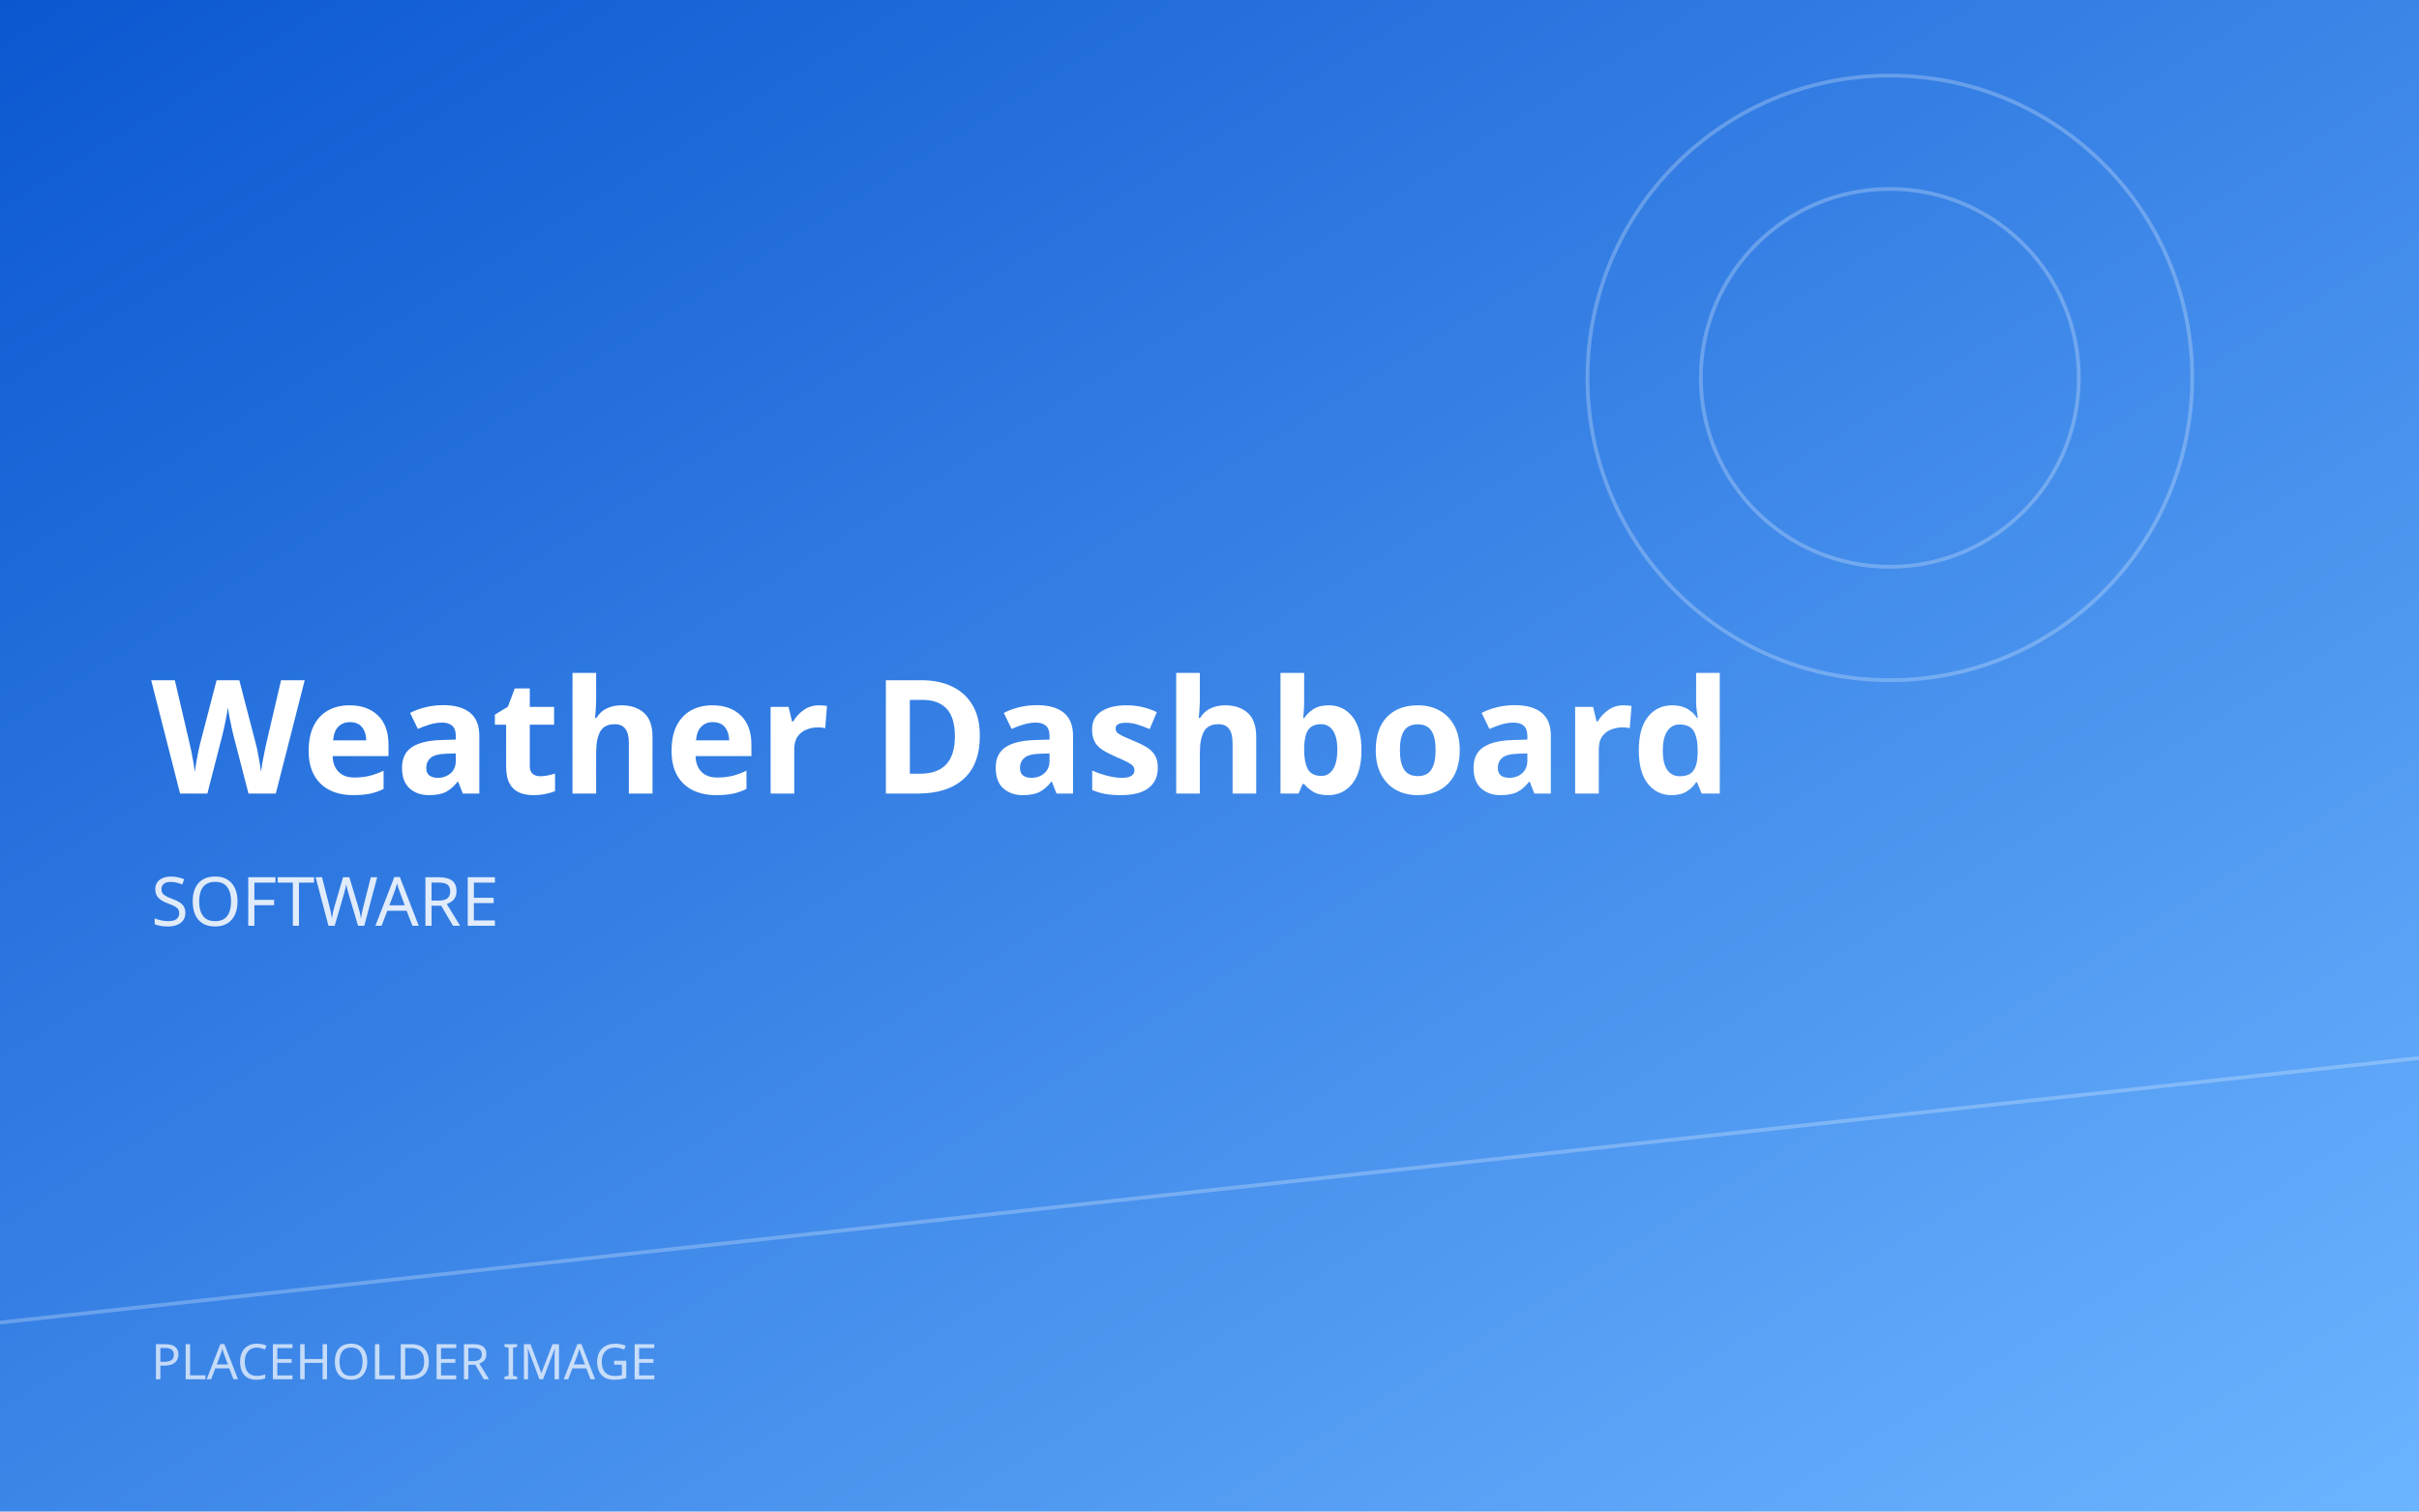
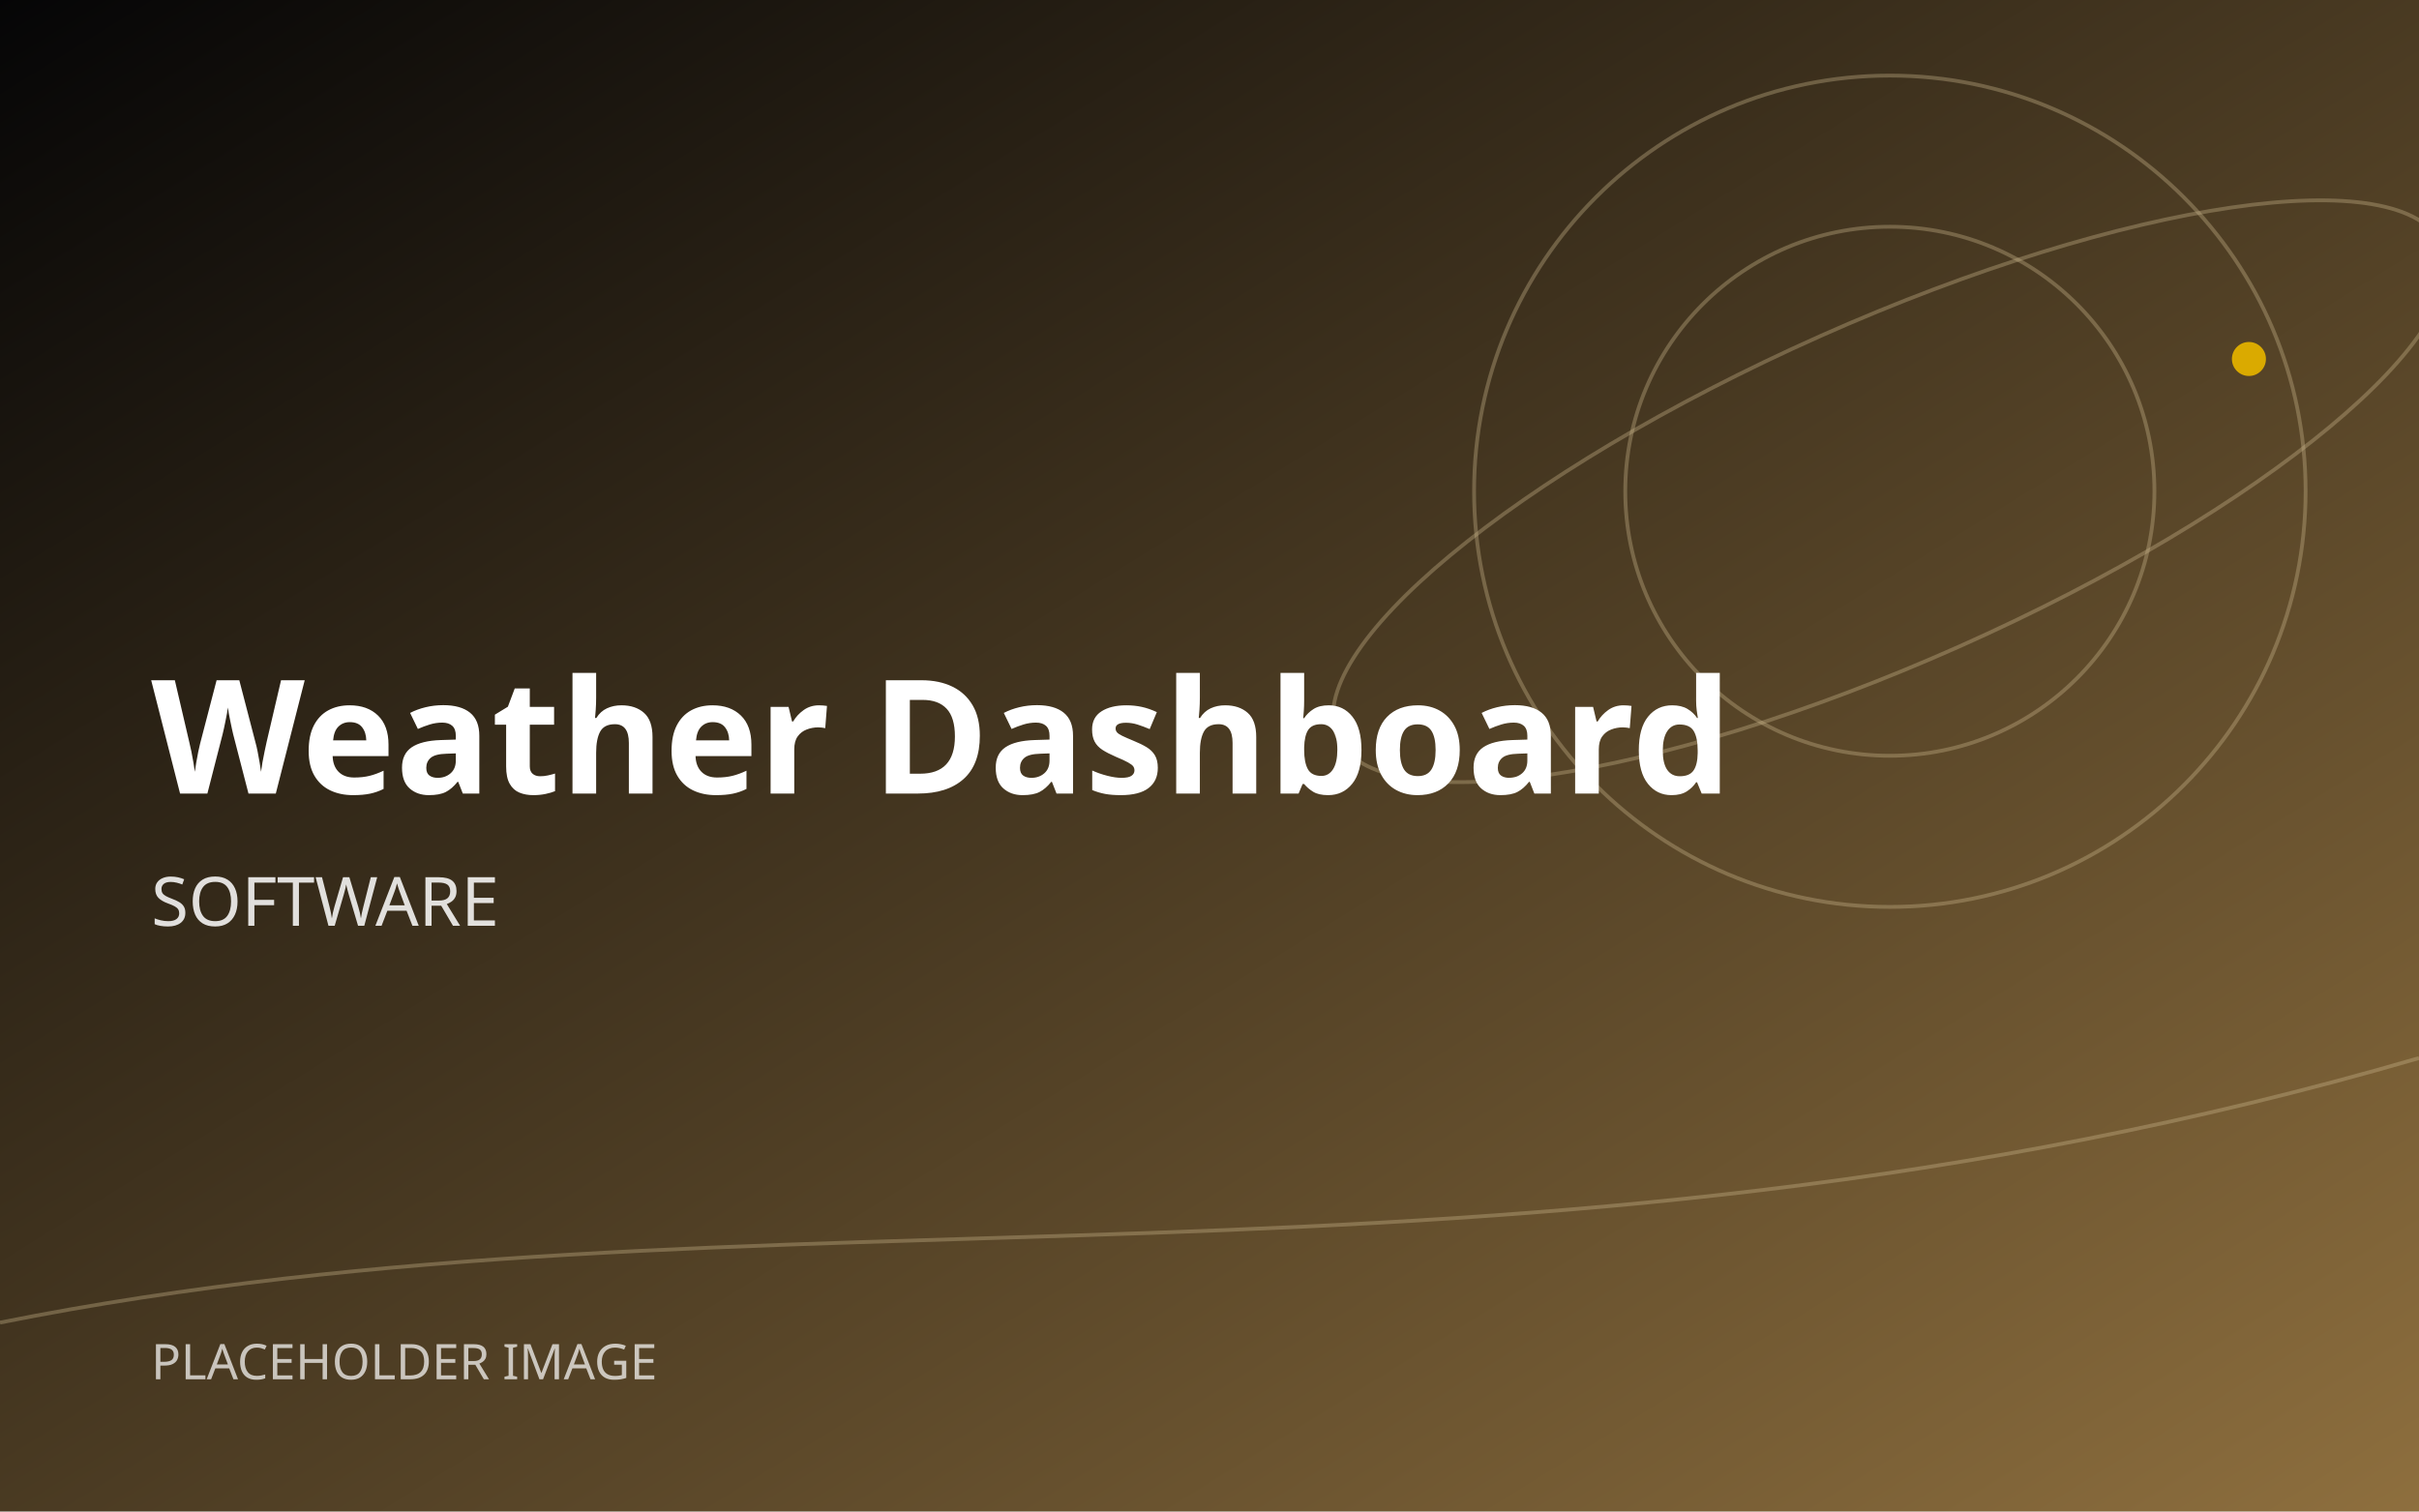
<svg xmlns="http://www.w3.org/2000/svg" viewBox="0 0 1280 800" width="1280" height="800">
  <defs>
    <linearGradient id="g" x1="0" y1="0" x2="1" y2="1">
-       <stop offset="0" stop-color="#0b57d0" />
-       <stop offset="1" stop-color="#6cb4ff" />
+       <stop offset="0" stop-color="#050506" />
+       <stop offset="1" stop-color="#8e6f3e" />
    </linearGradient>
  </defs>
  <rect width="1280" height="800" fill="url(#g)" />
-   <g fill="none" stroke="#fff" stroke-opacity=".25" stroke-width="2">
-     <circle cx="1000" cy="200" r="160" />
-     <circle cx="1000" cy="200" r="100" />
-     <path d="M0 700 L1280 560" />
+   <g fill="none" stroke="#cfb991" stroke-opacity=".35" stroke-width="2">
+     <circle cx="1000" cy="260" r="220" />
+     <circle cx="1000" cy="260" r="140" />
+     <ellipse cx="1000" cy="260" rx="320" ry="90" transform="rotate(-24 1000 260)" />
+     <path d="M0 700 C 400 620 800 700 1280 560" />
  </g>
+   <circle cx="1190" cy="190" r="9" fill="#daaa00" />
  <text x="80" y="420" font-family="system-ui,sans-serif" font-size="84" font-weight="800" fill="#fff">Weather Dashboard</text>
  <text x="80" y="490" font-family="system-ui,sans-serif" font-size="36" fill="#fff" fill-opacity=".85">SOFTWARE</text>
  <text x="80" y="730" font-family="system-ui,sans-serif" font-size="26" fill="#fff" fill-opacity=".7">PLACEHOLDER IMAGE</text>
</svg>
